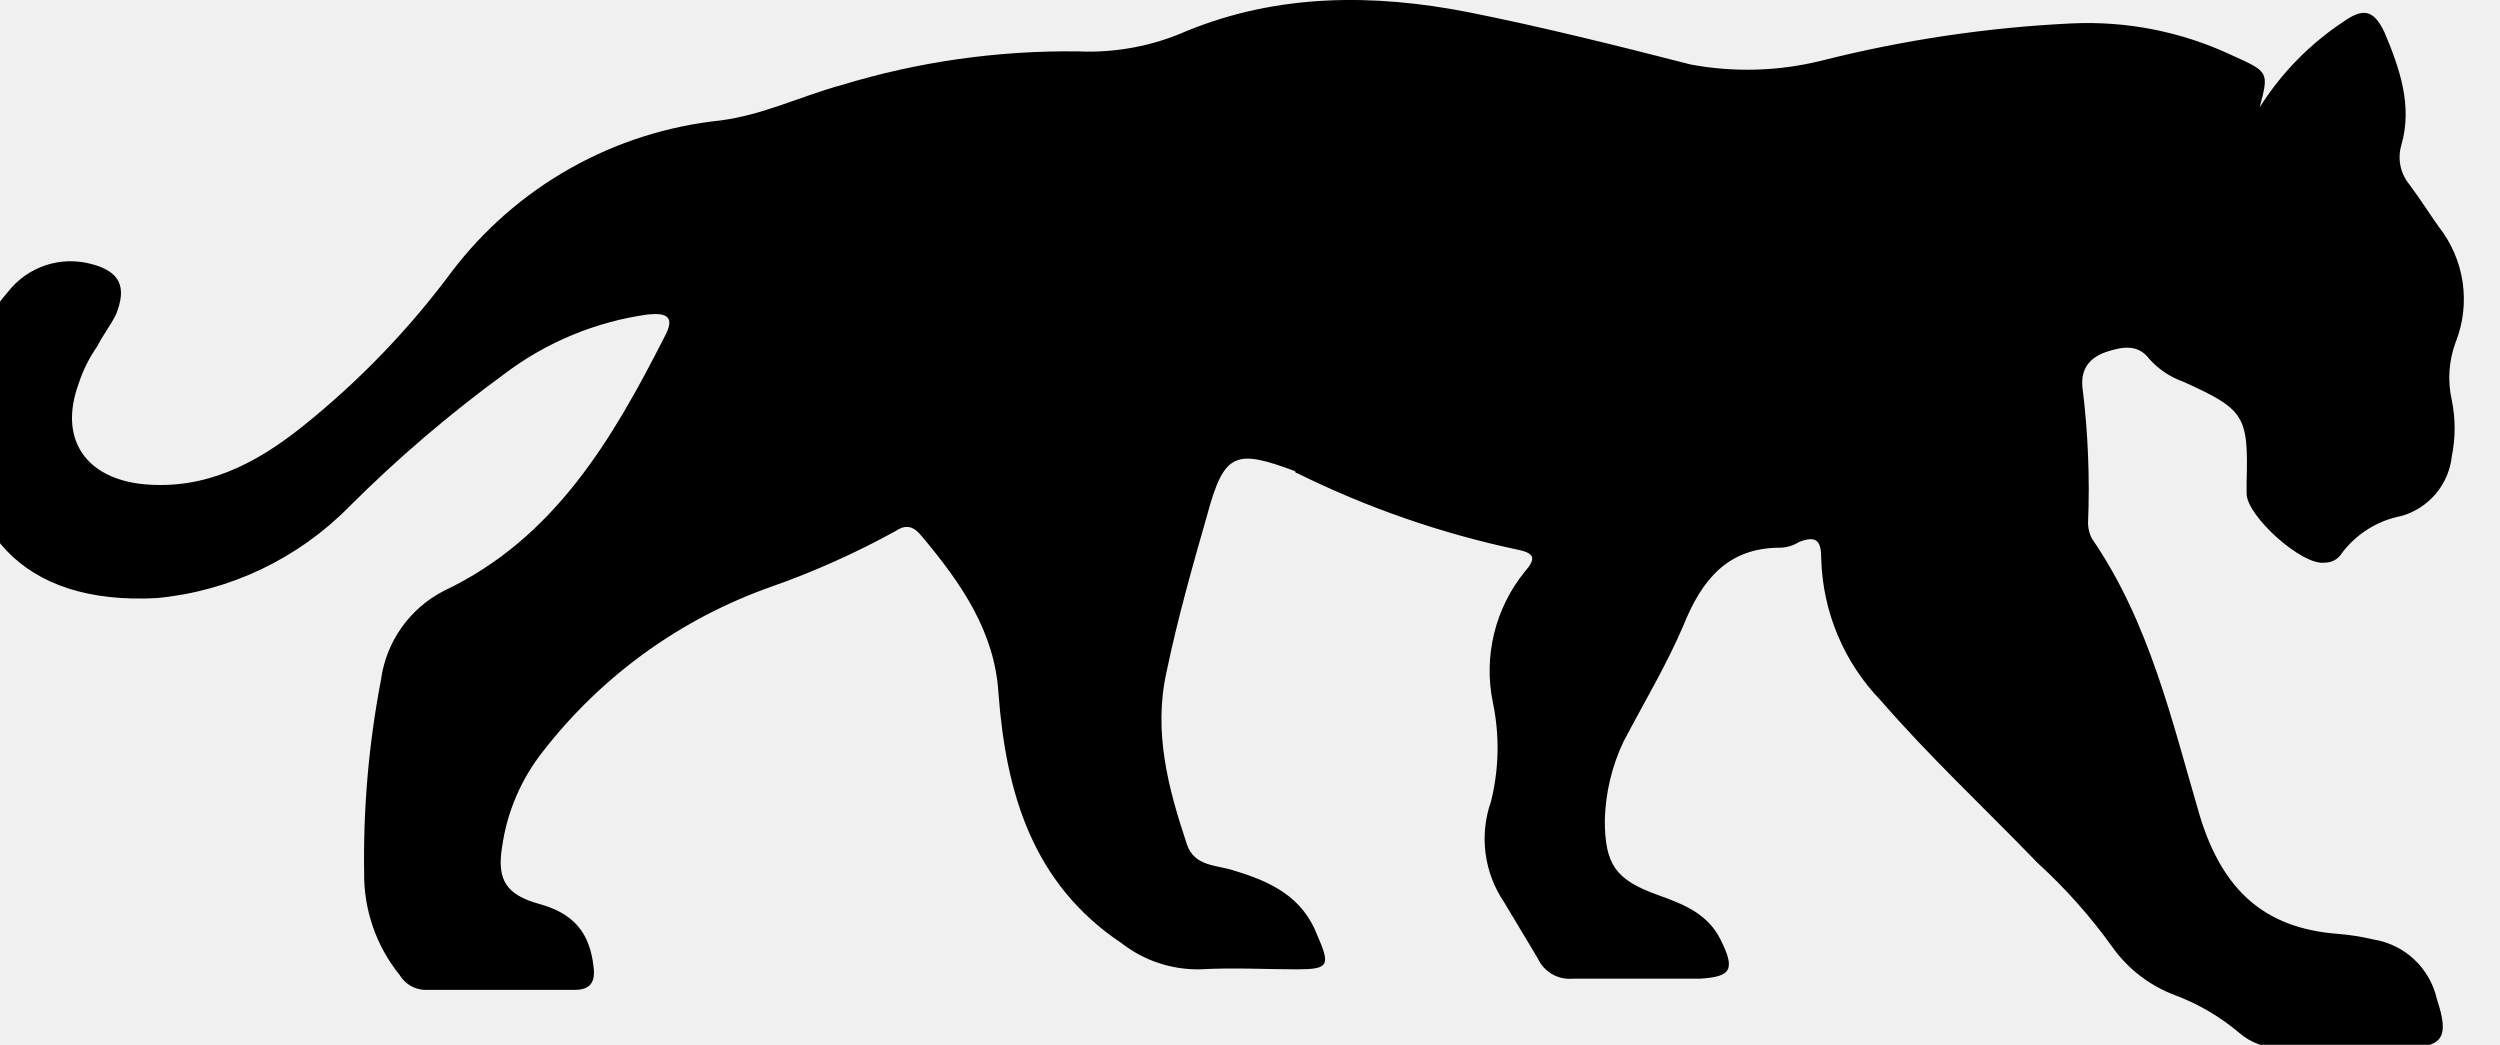
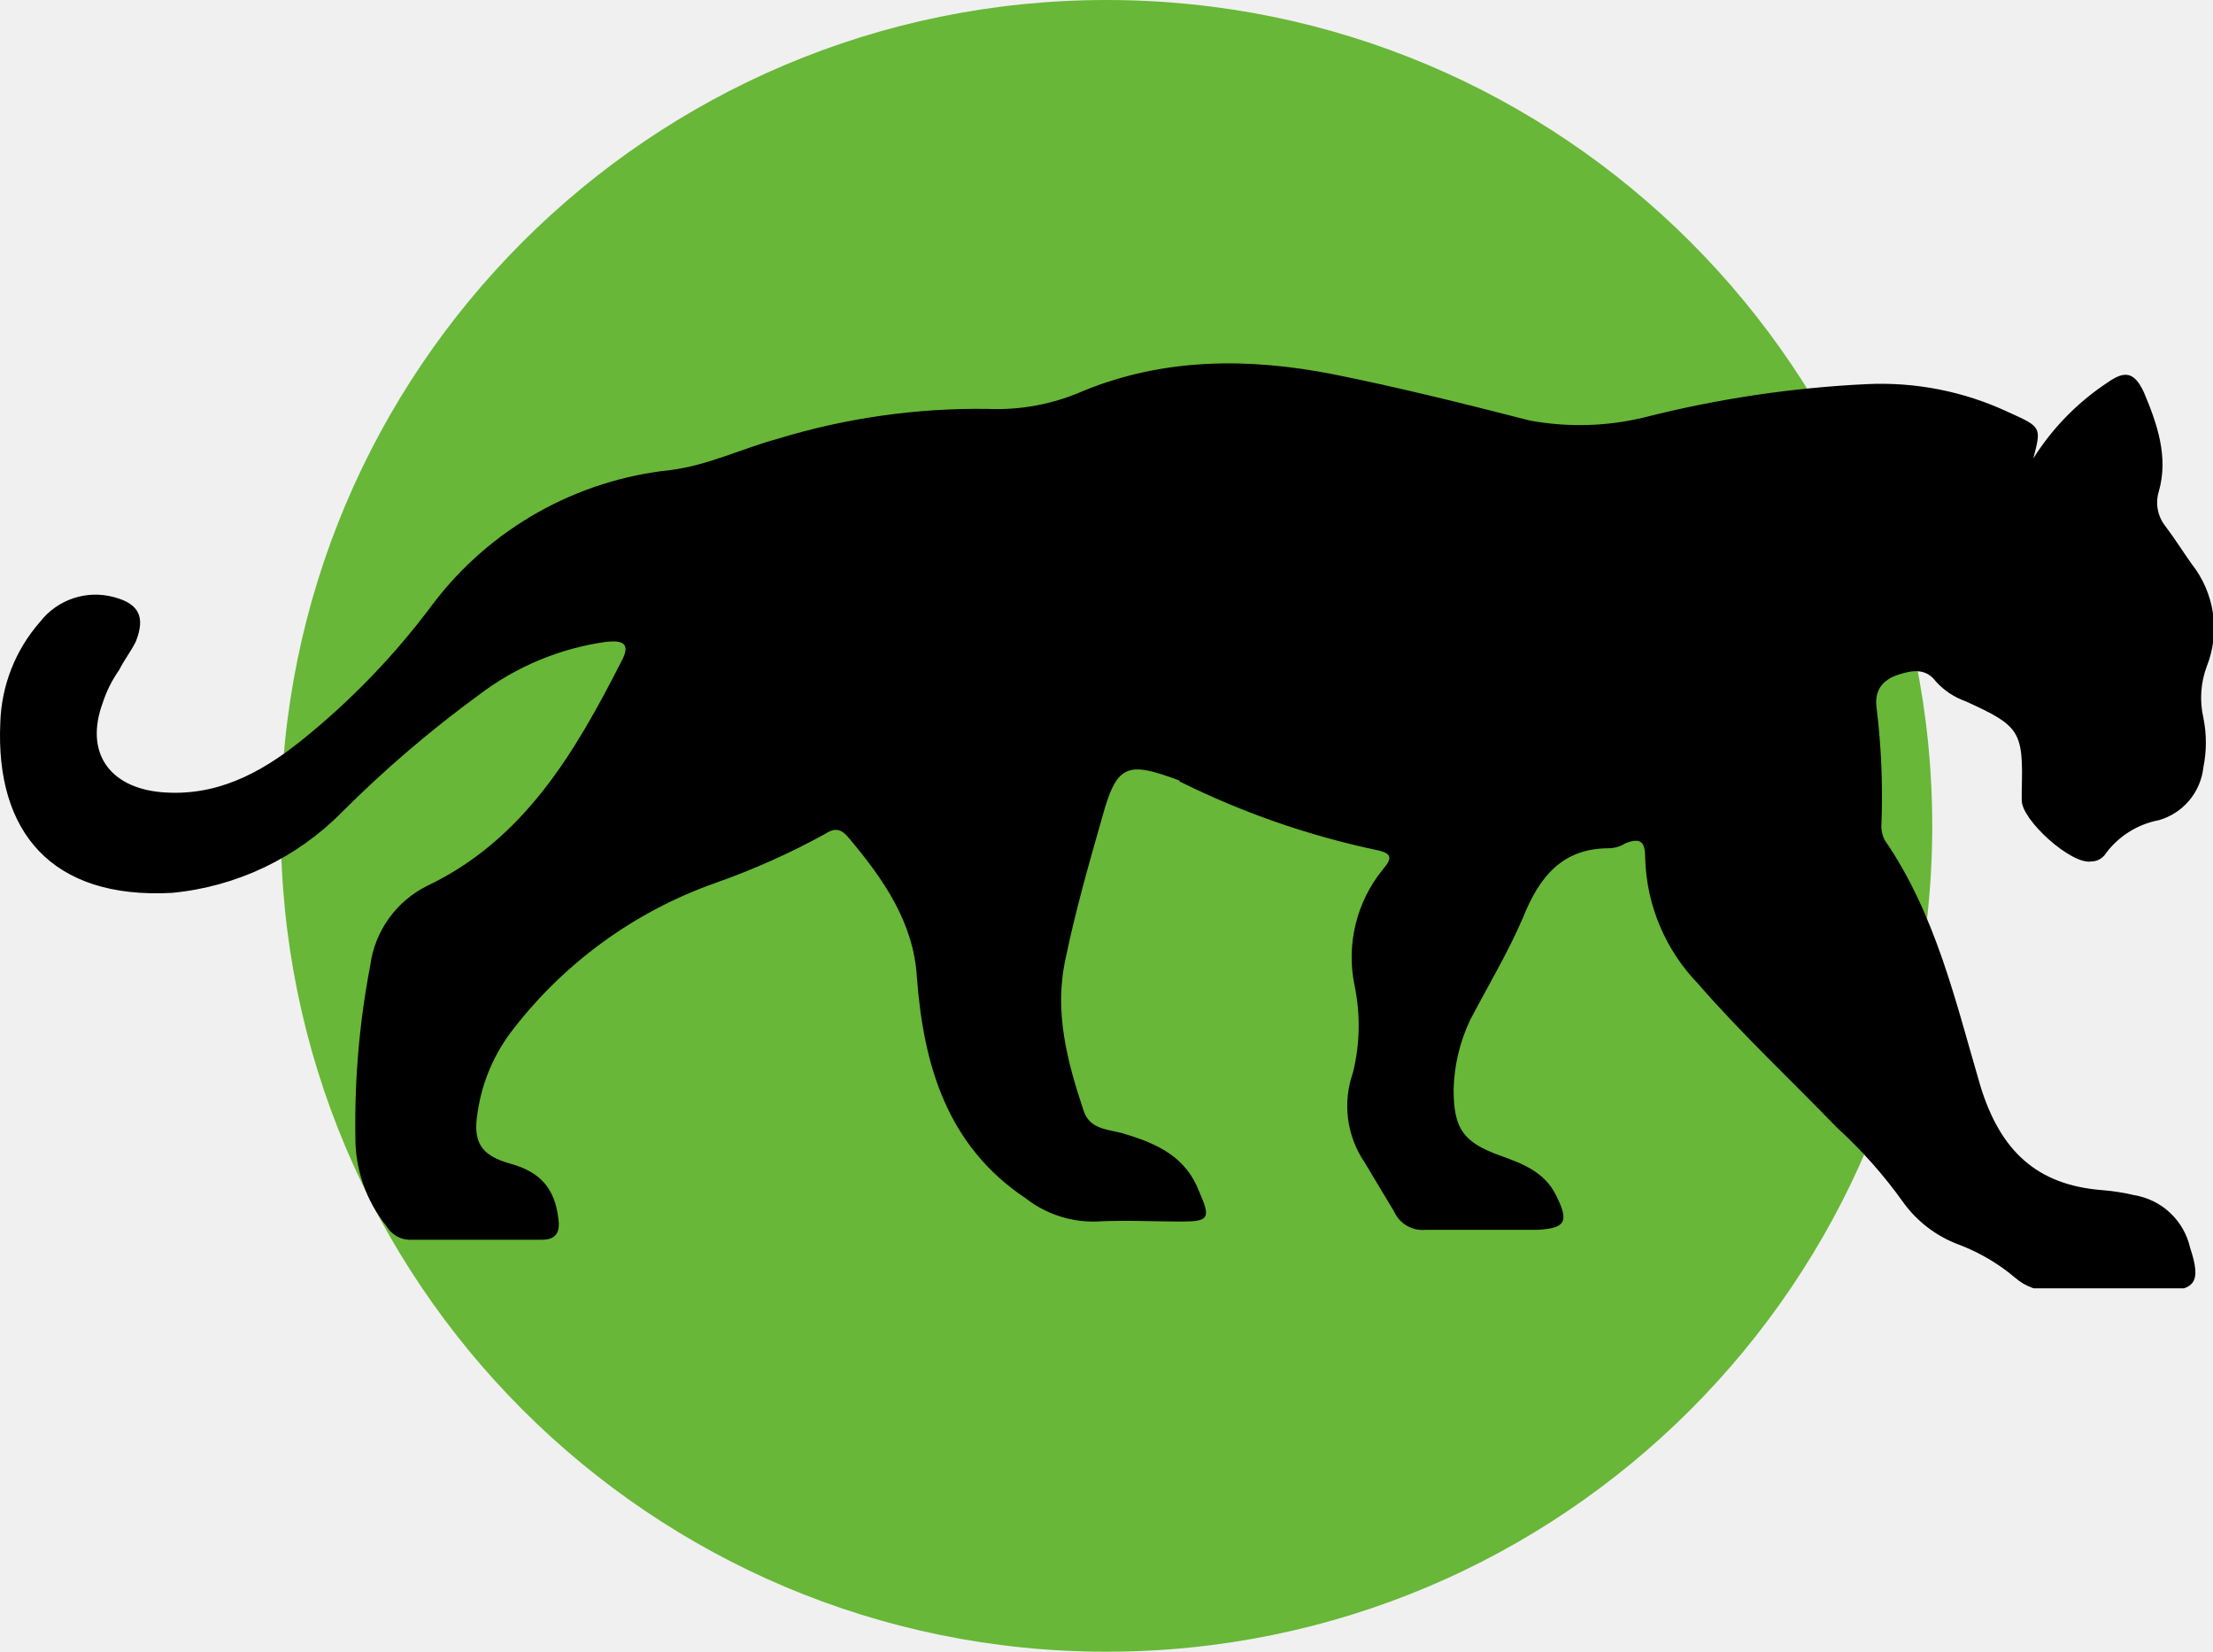
- <svg xmlns="http://www.w3.org/2000/svg" width="67" height="28" viewBox="0 0 67 28" fill="none">
-   <g clip-path="url(#clip0_135_3258)">
-     <path d="M60.559 2.878C61.136 1.96 61.904 1.176 62.809 0.578C63.309 0.228 63.609 0.228 63.909 0.878C64.309 1.828 64.659 2.828 64.359 3.878C64.305 4.057 64.294 4.245 64.329 4.428C64.364 4.611 64.443 4.783 64.559 4.928C64.859 5.328 65.109 5.728 65.359 6.078C65.699 6.51 65.92 7.024 65.999 7.568C66.078 8.112 66.013 8.668 65.809 9.178C65.626 9.674 65.591 10.213 65.709 10.728C65.809 11.223 65.809 11.733 65.709 12.228C65.669 12.599 65.519 12.949 65.278 13.234C65.038 13.519 64.718 13.726 64.359 13.828C63.72 13.95 63.149 14.307 62.759 14.828C62.712 14.905 62.646 14.969 62.567 15.012C62.488 15.056 62.399 15.079 62.309 15.078C61.709 15.178 60.209 13.828 60.209 13.228V12.928C60.259 11.128 60.159 10.978 58.509 10.228C58.164 10.107 57.854 9.9 57.609 9.628C57.309 9.228 56.909 9.278 56.459 9.428C56.009 9.578 55.759 9.878 55.809 10.378C55.96 11.589 56.01 12.81 55.959 14.028C55.962 14.168 55.997 14.304 56.059 14.428C57.609 16.678 58.209 19.328 58.959 21.878C59.559 23.828 60.659 24.878 62.659 25.028C62.979 25.054 63.297 25.104 63.609 25.178C64.02 25.244 64.402 25.432 64.705 25.717C65.008 26.003 65.218 26.372 65.309 26.778C65.659 27.828 65.459 28.078 64.409 28.078H61.159C60.738 28.1 60.326 27.956 60.009 27.678C59.503 27.251 58.928 26.913 58.309 26.678C57.625 26.426 57.032 25.973 56.609 25.378C56.023 24.56 55.353 23.806 54.609 23.128C53.209 21.678 51.709 20.278 50.409 18.778C49.419 17.756 48.849 16.401 48.809 14.978C48.809 14.528 48.709 14.328 48.209 14.528C48.059 14.623 47.886 14.675 47.709 14.678C46.309 14.678 45.609 15.528 45.109 16.778C44.659 17.828 44.059 18.828 43.509 19.878C43.197 20.536 43.027 21.251 43.009 21.978C43.009 23.178 43.309 23.578 44.409 23.978C45.109 24.228 45.759 24.478 46.109 25.178C46.509 25.978 46.409 26.178 45.559 26.228H42.159C41.963 26.248 41.766 26.205 41.596 26.107C41.425 26.008 41.29 25.858 41.209 25.678L40.309 24.178C40.044 23.787 39.874 23.339 39.813 22.87C39.752 22.401 39.802 21.924 39.959 21.478C40.175 20.61 40.193 19.704 40.009 18.828C39.883 18.218 39.894 17.588 40.041 16.983C40.188 16.378 40.467 15.813 40.859 15.328C41.159 14.978 41.159 14.828 40.659 14.728C38.615 14.294 36.633 13.605 34.759 12.678C34.746 12.678 34.733 12.673 34.724 12.664C34.714 12.654 34.709 12.642 34.709 12.628C33.109 12.028 32.809 12.128 32.359 13.778C31.959 15.178 31.559 16.578 31.259 18.028C30.909 19.628 31.309 21.128 31.809 22.628C32.009 23.228 32.609 23.178 33.059 23.328C34.059 23.628 34.909 24.028 35.309 25.078C35.659 25.878 35.609 25.978 34.759 25.978C33.909 25.978 33.059 25.928 32.159 25.978C31.4 25.992 30.658 25.745 30.059 25.278C27.659 23.678 26.959 21.228 26.759 18.578C26.659 16.928 25.759 15.628 24.709 14.378C24.509 14.128 24.309 14.028 24.009 14.228C22.936 14.82 21.815 15.322 20.659 15.728C18.246 16.58 16.129 18.108 14.559 20.128C13.973 20.866 13.593 21.746 13.459 22.678C13.309 23.578 13.559 23.978 14.459 24.228C15.359 24.478 15.809 24.978 15.909 25.928C15.959 26.328 15.809 26.528 15.409 26.528H11.359C11.227 26.519 11.098 26.478 10.985 26.408C10.872 26.338 10.777 26.242 10.709 26.128C10.081 25.351 9.745 24.378 9.759 23.378C9.733 21.651 9.884 19.925 10.209 18.228C10.276 17.72 10.466 17.236 10.762 16.818C11.058 16.4 11.452 16.06 11.909 15.828C14.859 14.428 16.409 11.778 17.809 9.028C18.109 8.478 17.859 8.378 17.359 8.428C15.96 8.623 14.634 9.174 13.509 10.028C12.036 11.103 10.649 12.29 9.359 13.578C7.984 14.975 6.16 15.843 4.209 16.028C0.559 16.228 -1.141 14.178 -0.991 10.878C-0.957 9.753 -0.533 8.675 0.209 7.828C0.467 7.494 0.819 7.244 1.22 7.11C1.621 6.977 2.052 6.966 2.459 7.078C3.209 7.278 3.409 7.678 3.109 8.428C2.959 8.728 2.759 8.978 2.609 9.278C2.393 9.585 2.225 9.922 2.109 10.278C1.559 11.778 2.309 12.828 3.859 12.978C5.509 13.128 6.859 12.428 8.109 11.428C9.615 10.223 10.96 8.828 12.109 7.278C12.969 6.147 14.051 5.204 15.29 4.507C16.528 3.811 17.896 3.376 19.309 3.228C20.459 3.078 21.459 2.578 22.559 2.278C24.616 1.651 26.759 1.348 28.909 1.378C29.905 1.42 30.897 1.232 31.809 0.828C34.259 -0.172 36.809 -0.172 39.359 0.328C41.359 0.728 43.359 1.228 45.309 1.728C46.47 1.945 47.663 1.911 48.809 1.628C51.003 1.072 53.248 0.737 55.509 0.628C56.99 0.556 58.467 0.848 59.809 1.478C60.809 1.928 60.809 1.928 60.559 2.878Z" fill="black" />
+ <svg xmlns="http://www.w3.org/2000/svg" width="268" height="200" viewBox="0 0 268 200" fill="none">
+   <circle cx="134" cy="100" r="100" fill="#68B738" />
+   <g clip-path="url(#clip0_2403_774)">
+     <path d="M246.236 55.514C248.545 51.84 251.614 48.703 255.236 46.314C257.236 44.914 258.436 44.914 259.636 47.514C261.236 51.314 262.636 55.314 261.436 59.514C261.218 60.226 261.177 60.981 261.316 61.713C261.456 62.445 261.772 63.132 262.236 63.714C263.436 65.314 264.436 66.914 265.436 68.314C266.797 70.041 267.68 72.096 267.996 74.273C268.312 76.449 268.05 78.671 267.236 80.714C266.502 82.697 266.363 84.852 266.836 86.914C267.236 88.894 267.236 90.934 266.836 92.914C266.675 94.397 266.075 95.797 265.113 96.938C264.151 98.078 262.871 98.905 261.436 99.314C258.878 99.8 256.595 101.227 255.036 103.314C254.848 103.621 254.583 103.874 254.267 104.049C253.952 104.225 253.597 104.316 253.236 104.314C250.836 104.714 244.836 99.314 244.836 96.914V95.714C245.036 88.514 244.636 87.914 238.036 84.914C236.655 84.427 235.417 83.602 234.436 82.514C233.236 80.914 231.636 81.114 229.836 81.714C228.036 82.314 227.036 83.514 227.236 85.514C227.84 90.355 228.04 95.239 227.836 100.114C227.85 100.67 227.986 101.217 228.236 101.714C234.436 110.714 236.836 121.314 239.836 131.514C242.236 139.314 246.636 143.514 254.636 144.114C255.917 144.216 257.187 144.416 258.436 144.714C260.08 144.978 261.607 145.729 262.819 146.87C264.031 148.011 264.873 149.489 265.236 151.114C266.636 155.314 265.836 156.314 261.636 156.314H248.636C246.953 156.399 245.303 155.825 244.036 154.714C242.012 153.005 239.713 151.653 237.236 150.714C234.499 149.703 232.129 147.891 230.436 145.514C228.094 142.241 225.412 139.224 222.436 136.514C216.836 130.714 210.836 125.114 205.636 119.114C201.678 115.025 199.395 109.602 199.236 103.914C199.236 102.114 198.836 101.314 196.836 102.114C196.238 102.494 195.546 102.701 194.836 102.714C189.236 102.714 186.436 106.114 184.436 111.114C182.636 115.314 180.236 119.314 178.036 123.514C176.789 126.143 176.108 129.005 176.036 131.914C176.036 136.714 177.236 138.314 181.636 139.914C184.436 140.914 187.036 141.914 188.436 144.714C190.036 147.914 189.636 148.714 186.236 148.914H172.636C171.852 148.991 171.064 148.821 170.382 148.426C169.7 148.031 169.16 147.432 168.836 146.714L165.236 140.714C164.175 139.148 163.496 137.356 163.253 135.48C163.01 133.605 163.21 131.698 163.836 129.914C164.702 126.441 164.77 122.817 164.036 119.314C163.532 116.874 163.576 114.353 164.164 111.932C164.752 109.511 165.869 107.25 167.436 105.314C168.636 103.914 168.636 103.314 166.636 102.914C158.458 101.176 150.53 98.422 143.036 94.714C142.983 94.714 142.933 94.693 142.895 94.655C142.858 94.618 142.836 94.567 142.836 94.514C136.436 92.114 135.236 92.514 133.436 99.114C131.836 104.714 130.236 110.314 129.036 116.114C127.636 122.514 129.236 128.514 131.236 134.514C132.036 136.914 134.436 136.714 136.236 137.314C140.236 138.514 143.636 140.114 145.236 144.314C146.636 147.514 146.436 147.914 143.036 147.914C139.636 147.914 136.236 147.714 132.636 147.914C129.599 147.969 126.634 146.98 124.236 145.114C114.636 138.714 111.836 128.914 111.036 118.314C110.636 111.714 107.036 106.514 102.836 101.514C102.036 100.514 101.236 100.114 100.036 100.914C95.743 103.281 91.261 105.288 86.636 106.914C76.985 110.322 68.516 116.431 62.236 124.514C59.892 127.464 58.373 130.984 57.837 134.714C57.236 138.314 58.236 139.914 61.837 140.914C65.436 141.914 67.237 143.914 67.636 147.714C67.837 149.314 67.237 150.114 65.636 150.114H49.437C48.906 150.076 48.393 149.911 47.94 149.632C47.488 149.354 47.109 148.97 46.837 148.514C44.324 145.403 42.98 141.512 43.036 137.514C42.931 130.604 43.535 123.701 44.837 116.914C45.103 114.881 45.862 112.944 47.047 111.271C48.232 109.598 49.807 108.24 51.636 107.314C63.437 101.714 69.636 91.114 75.237 80.114C76.436 77.914 75.436 77.514 73.436 77.714C67.839 78.491 62.536 80.695 58.036 84.114C52.145 88.411 46.595 93.159 41.437 98.314C35.936 103.901 28.642 107.371 20.837 108.114C6.236 108.914 -0.564 100.714 0.036 87.514C0.171 83.013 1.868 78.699 4.836 75.314C5.869 73.976 7.276 72.976 8.879 72.441C10.482 71.907 12.208 71.862 13.836 72.314C16.837 73.114 17.637 74.714 16.436 77.714C15.836 78.914 15.037 79.914 14.437 81.114C13.574 82.34 12.899 83.688 12.437 85.114C10.236 91.114 13.236 95.314 19.436 95.914C26.037 96.514 31.436 93.714 36.437 89.714C42.46 84.89 47.838 79.311 52.437 73.114C55.875 68.588 60.205 64.816 65.158 62.03C70.112 59.244 75.584 57.502 81.237 56.914C85.837 56.314 89.837 54.314 94.237 53.114C102.465 50.605 111.034 49.39 119.636 49.514C123.621 49.68 127.59 48.927 131.236 47.314C141.036 43.314 151.236 43.314 161.436 45.314C169.436 46.914 177.436 48.914 185.236 50.914C189.878 51.779 194.651 51.642 199.236 50.514C208.014 48.289 216.992 46.949 226.036 46.514C231.961 46.225 237.867 47.393 243.236 49.914C247.236 51.714 247.236 51.714 246.236 55.514Z" fill="black" />
  </g>
  <defs>
-     <clipPath id="clip0_135_3258">
-       <rect width="67" height="28" fill="white" />
+     <clipPath id="clip0_2403_774">
+       <rect width="268" height="112" fill="white" transform="translate(0 44)" />
    </clipPath>
  </defs>
</svg>
